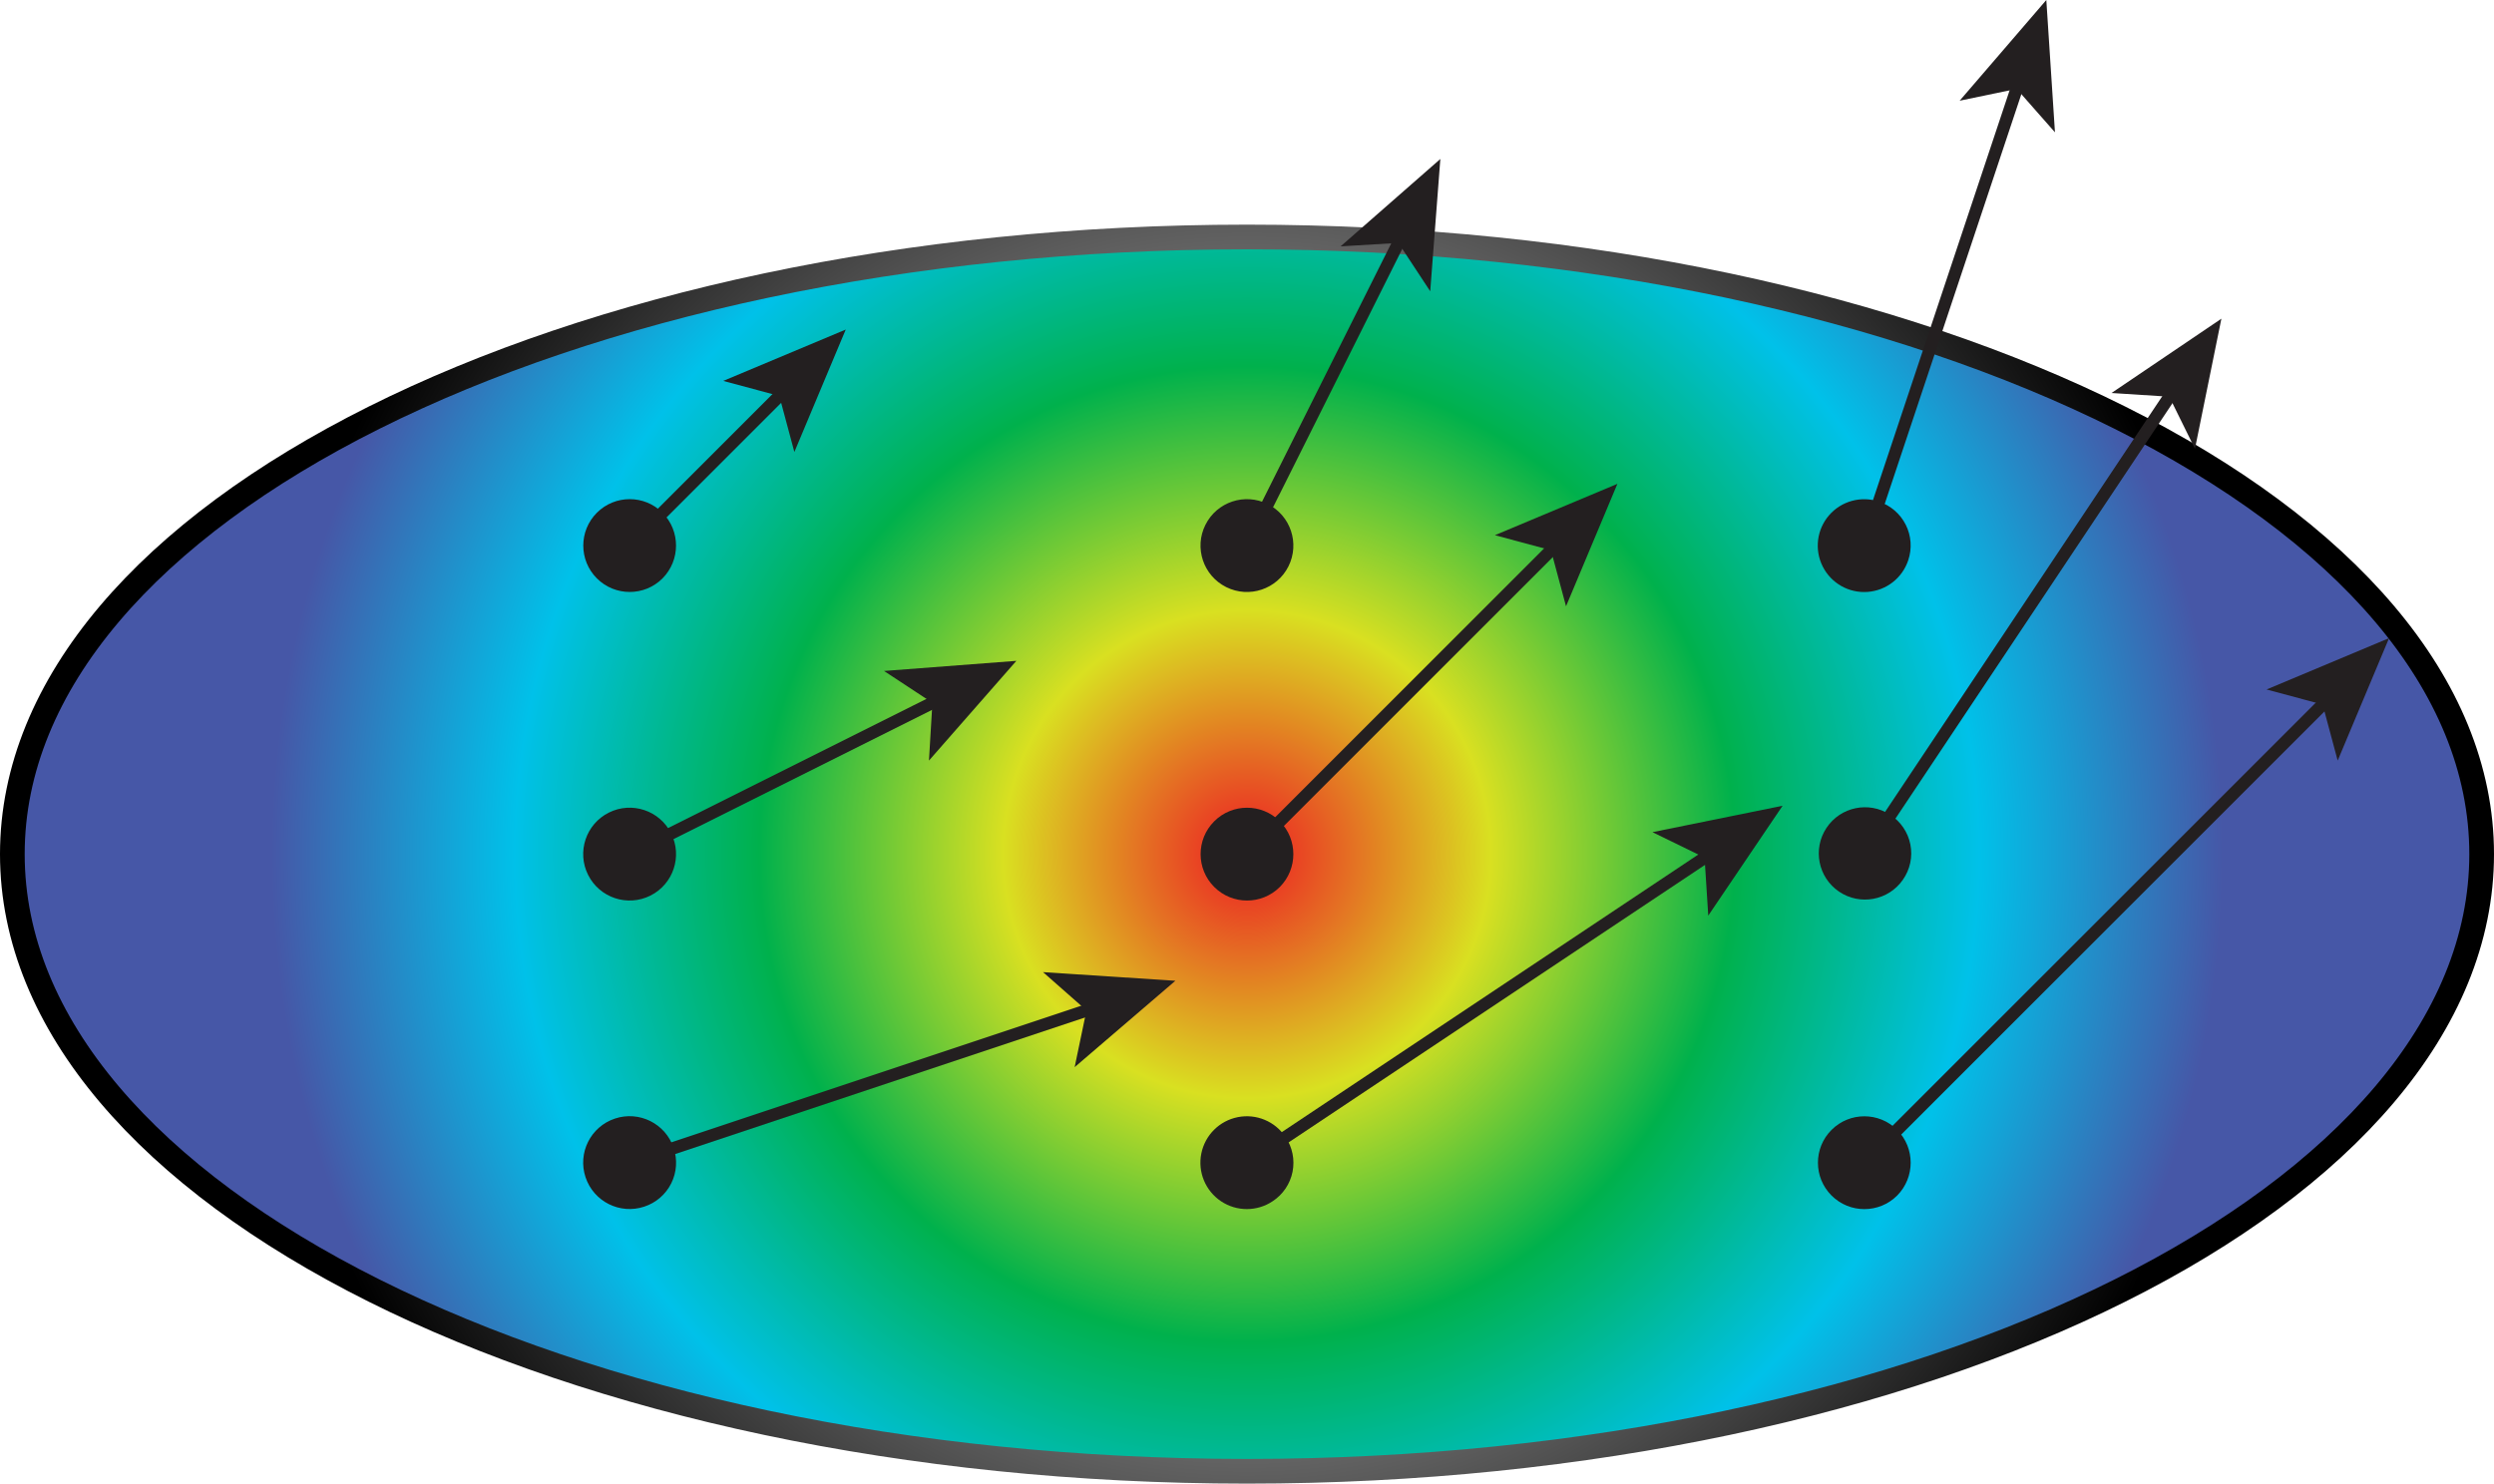
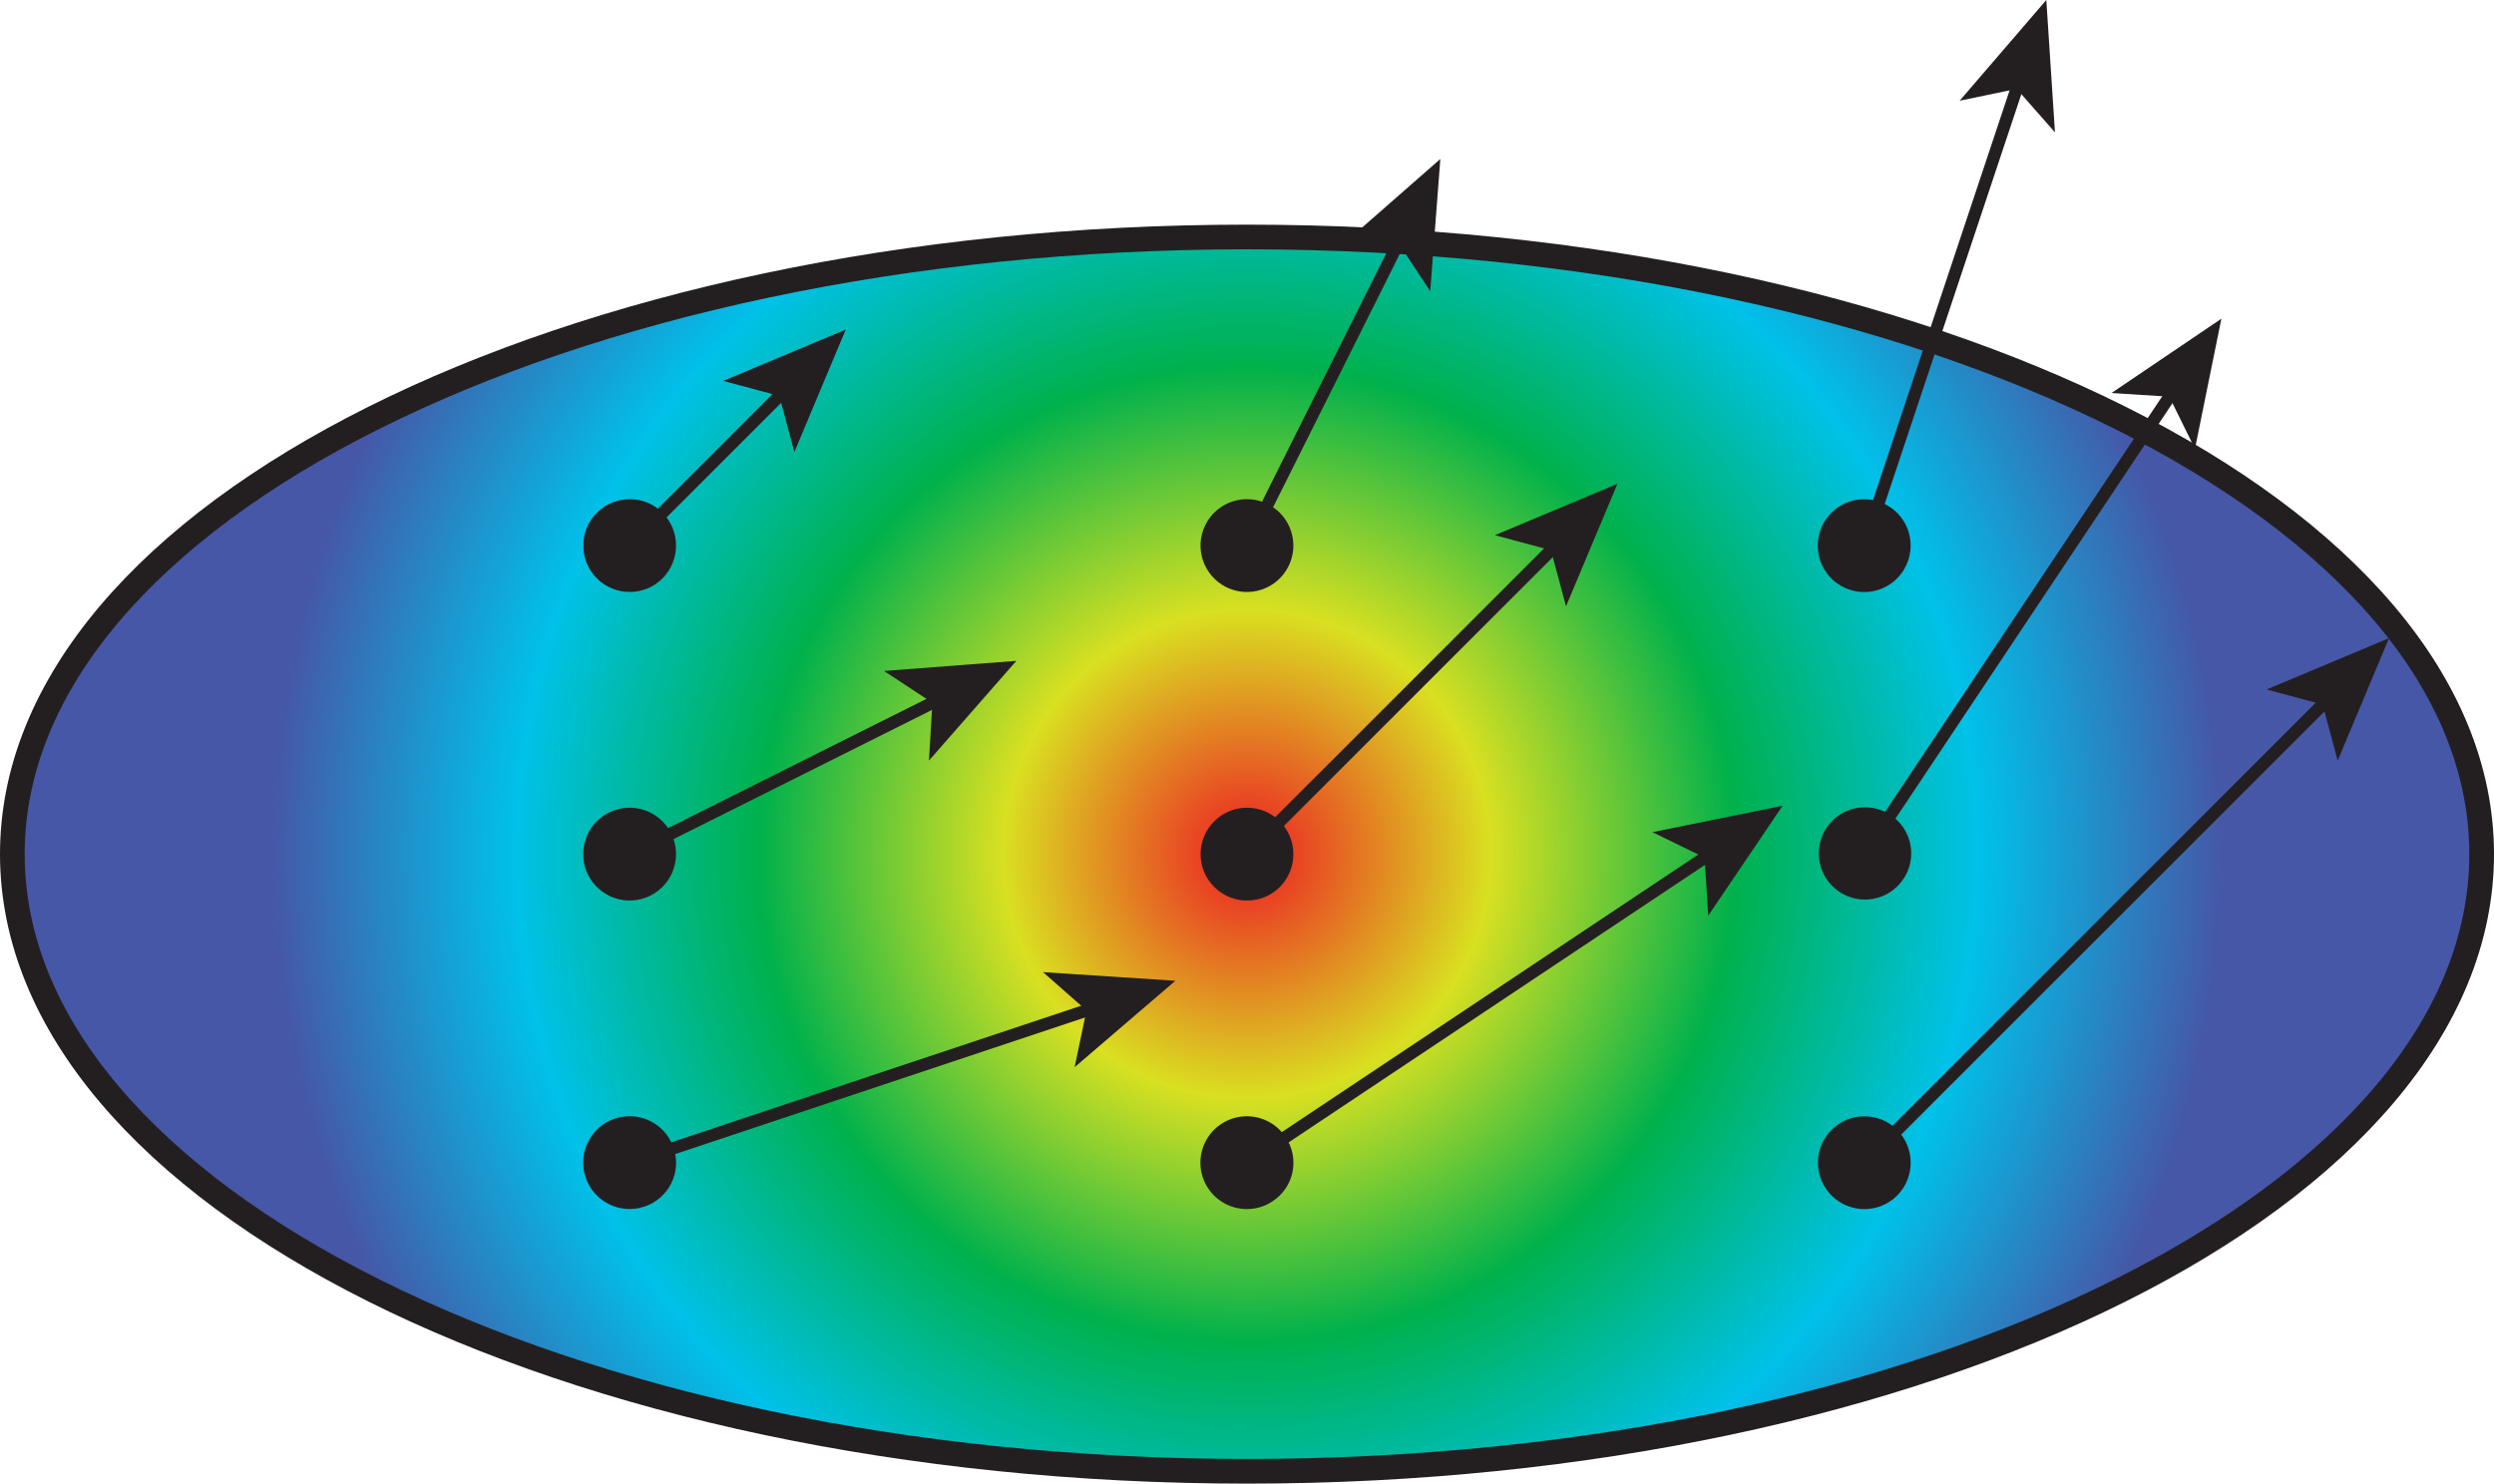
<svg xmlns="http://www.w3.org/2000/svg" viewBox="0 0 101 60.1">
  <defs>
-     <style>.cls-1,.cls-2{stroke-miterlimit:10;}.cls-1{fill:url(#radial-gradient);stroke:url(#New_Gradient_Swatch_2);}.cls-2{fill:none;stroke:#231f20;stroke-width:0.5px;}.cls-3{fill:#231f20;}</style>
+     <style>.cls-1,.cls-2{stroke:#231f20;stroke-miterlimit:10;}.cls-1{fill:url(#radial-gradient);}.cls-2{fill:none;stroke-width:0.5px;}.cls-3{fill:#231f20;}</style>
    <radialGradient id="radial-gradient" cx="50.5" cy="34.6" r="39.53" gradientUnits="userSpaceOnUse">
      <stop offset="0" stop-color="#ed1c24" />
      <stop offset="0.25" stop-color="#d9e021" />
      <stop offset="0.5" stop-color="#00b14c" />
      <stop offset="0.75" stop-color="#00c1e9" />
      <stop offset="1" stop-color="#4657a7" />
-     </radialGradient>
-     <radialGradient id="New_Gradient_Swatch_2" cx="50.5" cy="34.6" r="40" gradientUnits="userSpaceOnUse">
-       <stop offset="0" stop-color="#fff" />
-       <stop offset="1" />
    </radialGradient>
  </defs>
  <g id="Layer_2" data-name="Layer 2">
    <g id="Layer_3" data-name="Layer 3">
      <ellipse class="cls-1" cx="50.5" cy="34.6" rx="50" ry="25" />
      <line class="cls-2" x1="25.5" y1="22.1" x2="31.75" y2="15.85" />
      <path class="cls-3" d="M26.83,23.43a1.88,1.88,0,1,1,0-2.66A1.89,1.89,0,0,1,26.83,23.43Z" />
      <polygon class="cls-3" points="34.25 13.35 32.17 18.31 31.56 16.04 29.29 15.43 34.25 13.35" />
      <line class="cls-2" x1="50.5" y1="22.1" x2="56.75" y2="9.6" />
      <path class="cls-3" d="M52.18,22.94a1.88,1.88,0,1,1-.84-2.52A1.88,1.88,0,0,1,52.18,22.94Z" />
      <polygon class="cls-3" points="58.33 6.44 57.92 11.8 56.63 9.84 54.29 9.98 58.33 6.44" />
      <line class="cls-2" x1="75.5" y1="22.1" x2="81.75" y2="3.35" />
      <path class="cls-3" d="M77.28,22.69a1.88,1.88,0,1,1-1.19-2.37A1.87,1.87,0,0,1,77.28,22.69Z" />
      <polygon class="cls-3" points="82.87 0 83.22 5.36 81.67 3.6 79.36 4.08 82.87 0" />
      <line class="cls-2" x1="25.5" y1="34.6" x2="38" y2="28.35" />
      <path class="cls-3" d="M26.34,36.28a1.88,1.88,0,1,1,.84-2.52A1.88,1.88,0,0,1,26.34,36.28Z" />
      <polygon class="cls-3" points="41.16 26.77 37.62 30.81 37.76 28.47 35.8 27.18 41.16 26.77" />
      <line class="cls-2" x1="50.5" y1="34.6" x2="63" y2="22.1" />
      <path class="cls-3" d="M51.83,35.93a1.88,1.88,0,1,1,0-2.66A1.89,1.89,0,0,1,51.83,35.93Z" />
      <polygon class="cls-3" points="65.5 19.6 63.42 24.56 62.81 22.29 60.54 21.68 65.5 19.6" />
      <line class="cls-2" x1="75.5" y1="34.6" x2="88" y2="15.85" />
      <path class="cls-3" d="M77.06,35.64A1.87,1.87,0,1,1,76.54,33,1.86,1.86,0,0,1,77.06,35.64Z" />
      <polygon class="cls-3" points="89.96 12.91 88.89 18.18 87.85 16.07 85.51 15.92 89.96 12.91" />
      <line class="cls-2" x1="25.5" y1="47.1" x2="44.25" y2="40.85" />
      <path class="cls-3" d="M26.09,48.88a1.88,1.88,0,1,1,1.19-2.38A1.87,1.87,0,0,1,26.09,48.88Z" />
      <polygon class="cls-3" points="47.6 39.73 43.52 43.23 44 40.93 42.24 39.38 47.6 39.73" />
      <line class="cls-2" x1="50.5" y1="47.1" x2="69.25" y2="34.6" />
      <path class="cls-3" d="M51.54,48.66a1.88,1.88,0,1,1,.52-2.6A1.86,1.86,0,0,1,51.54,48.66Z" />
      <polygon class="cls-3" points="72.19 32.64 69.18 37.09 69.03 34.74 66.92 33.71 72.19 32.64" />
      <line class="cls-2" x1="75.5" y1="47.1" x2="94.25" y2="28.35" />
      <path class="cls-3" d="M76.83,48.43a1.88,1.88,0,1,1,0-2.66A1.89,1.89,0,0,1,76.83,48.43Z" />
      <polygon class="cls-3" points="96.75 25.85 94.67 30.81 94.06 28.54 91.79 27.93 96.75 25.85" />
    </g>
  </g>
</svg>
